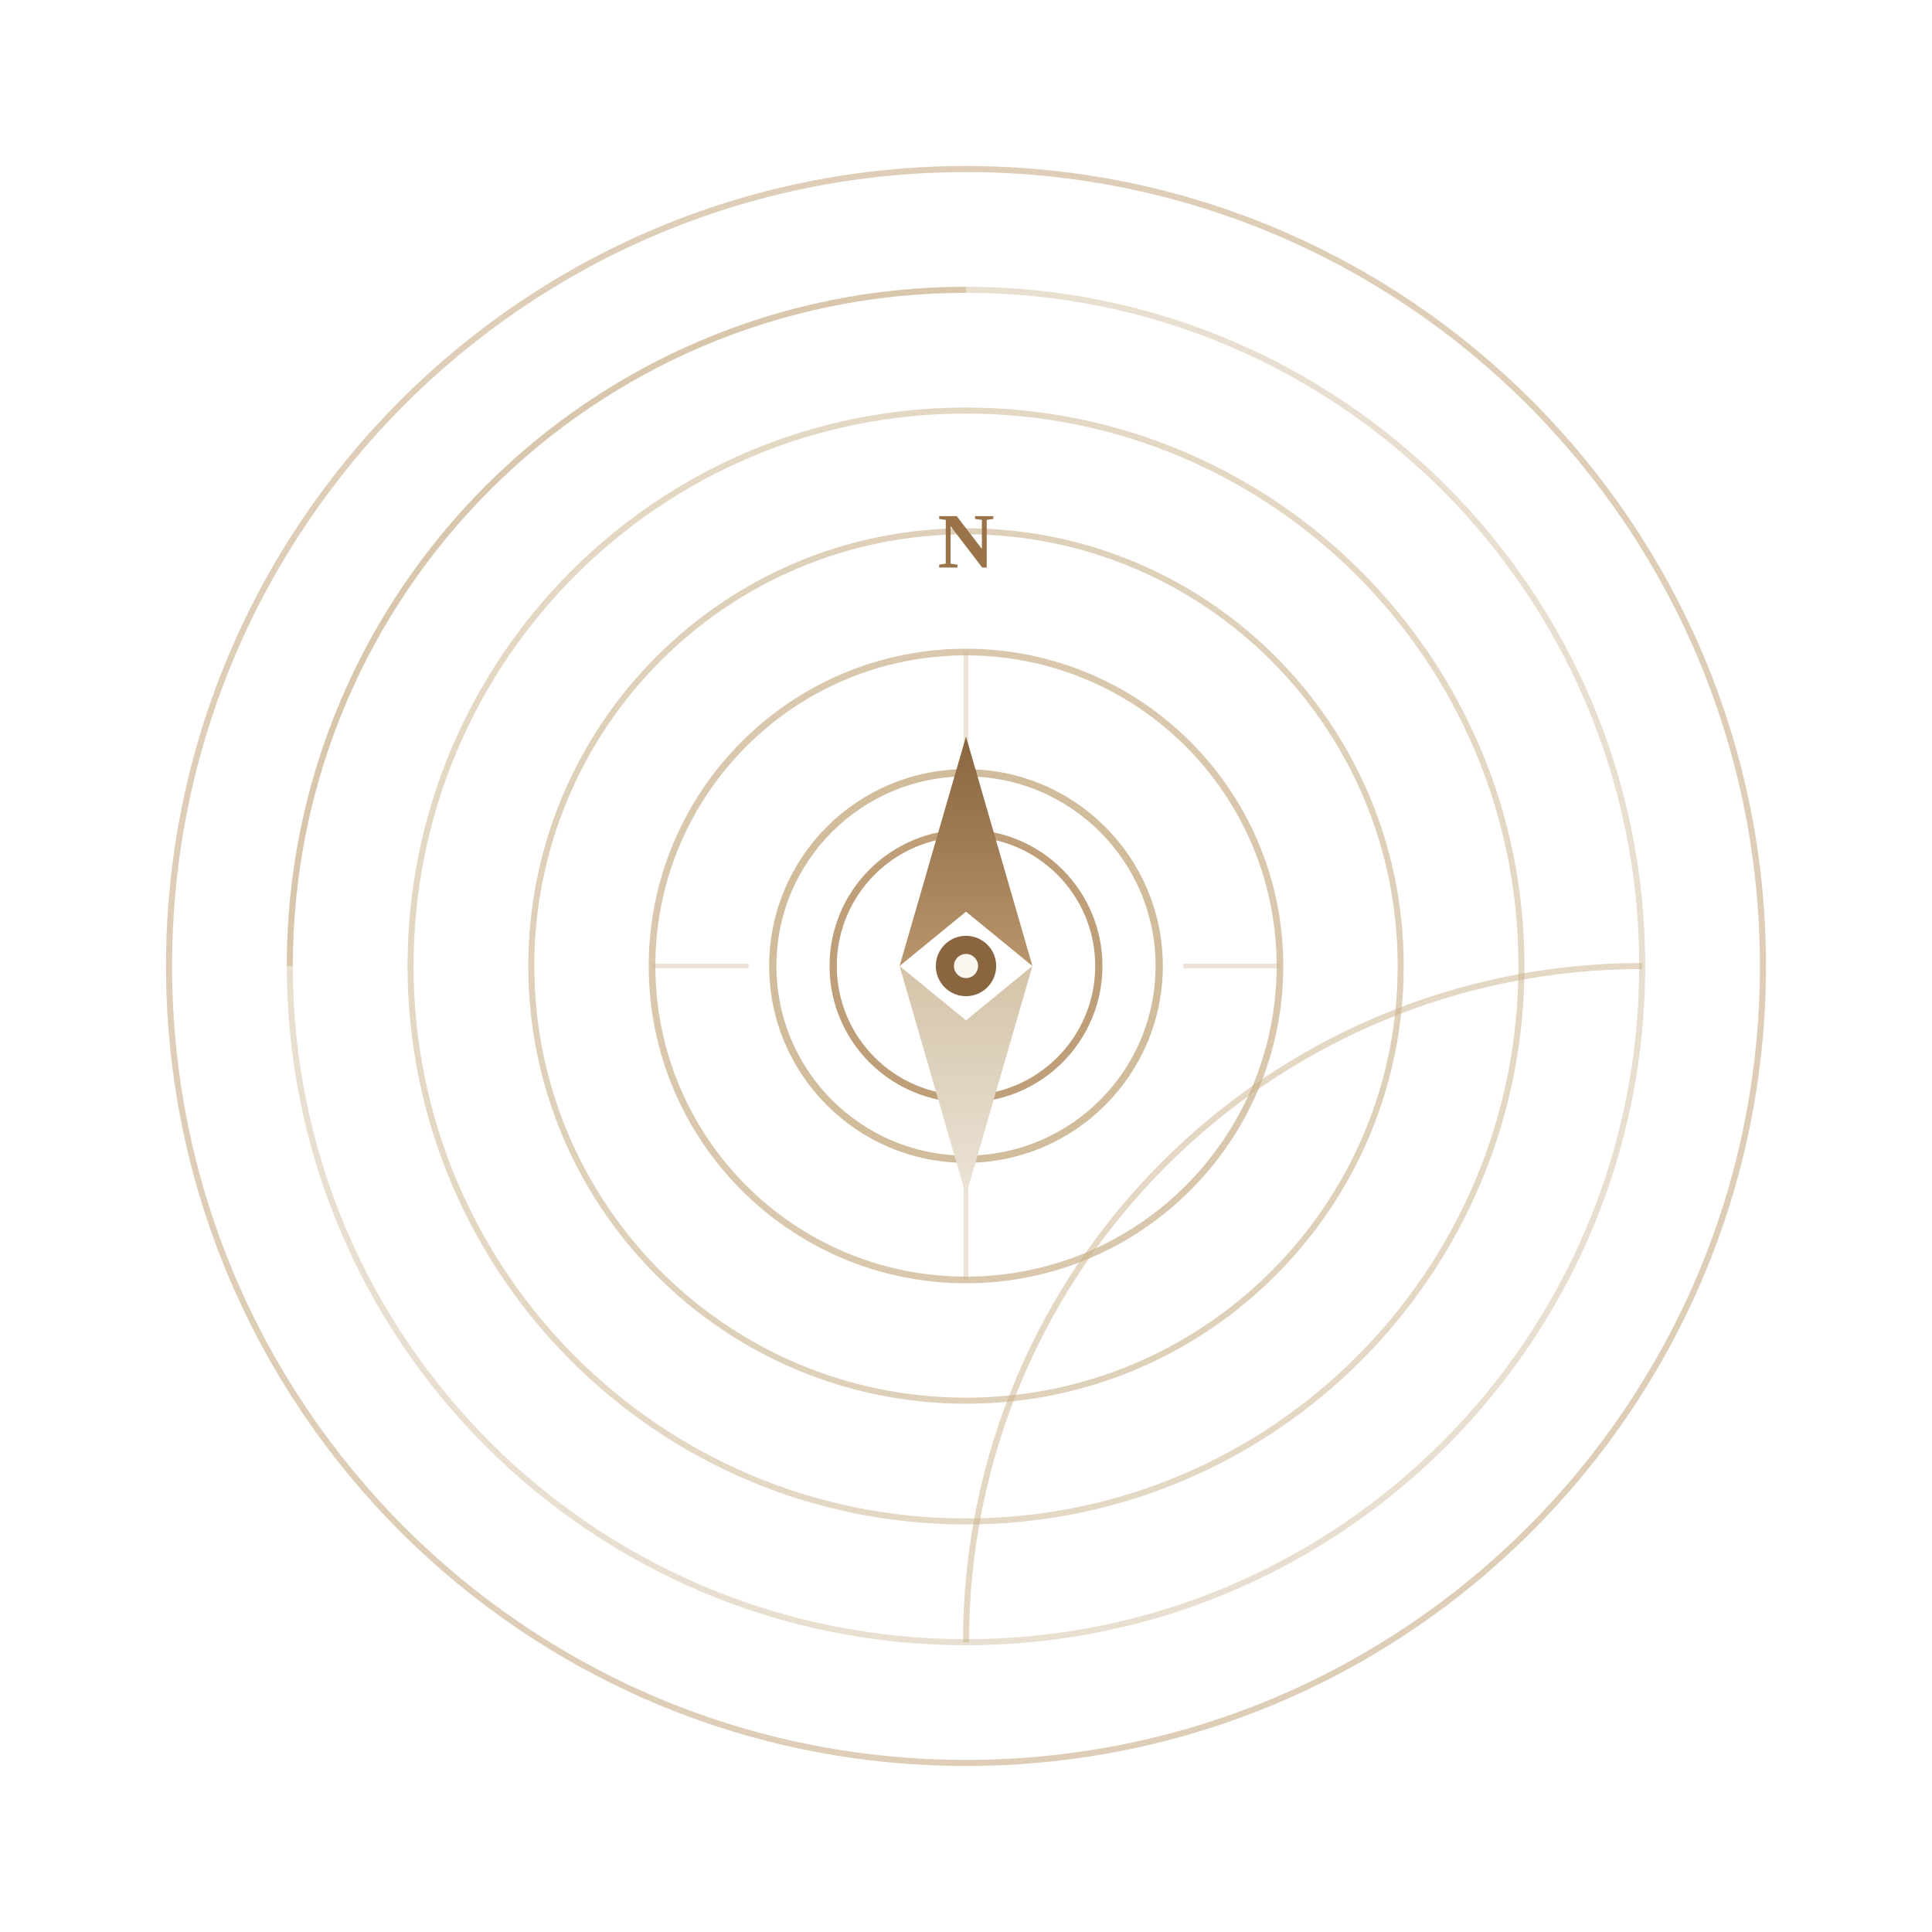
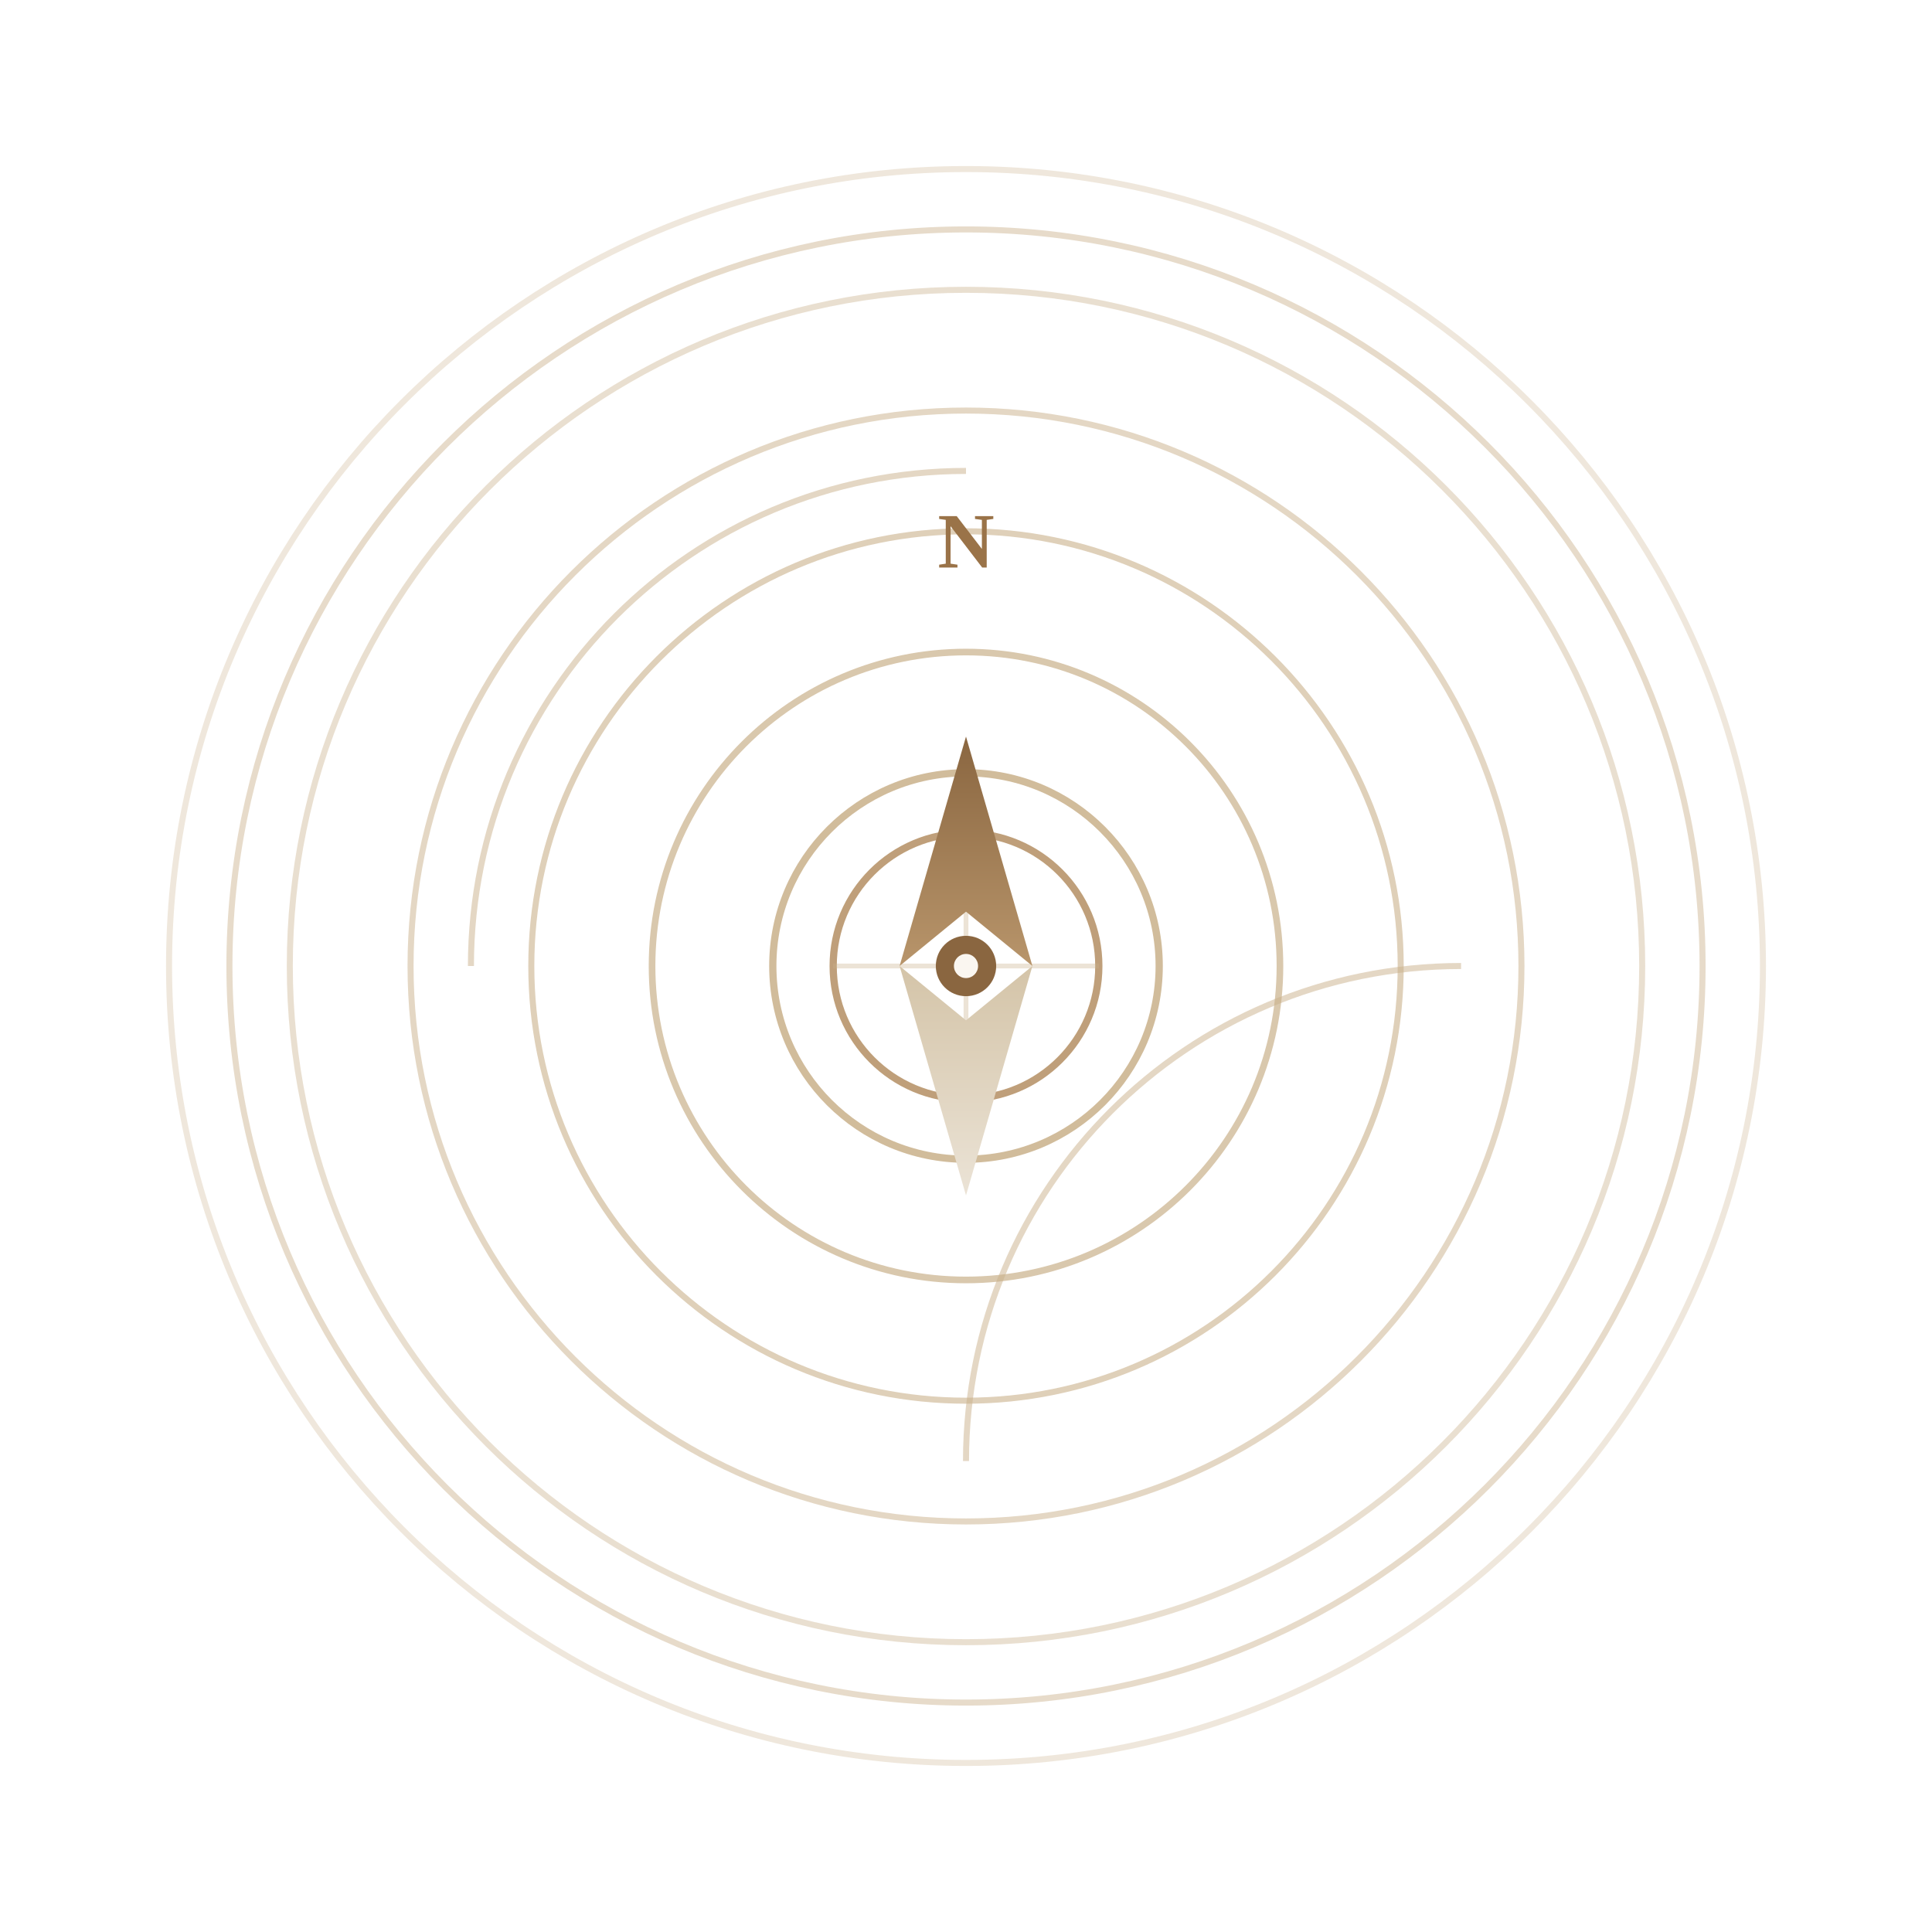
<svg xmlns="http://www.w3.org/2000/svg" viewBox="0 0 320 320" fill="none" aria-hidden="true">
  <defs>
    <linearGradient id="needle-top" x1="0" y1="0" x2="0" y2="1">
      <stop offset="0%" stop-color="#8a6640" />
      <stop offset="100%" stop-color="#b8956b" />
    </linearGradient>
    <linearGradient id="needle-bottom" x1="0" y1="0" x2="0" y2="1">
      <stop offset="0%" stop-color="#d4c4a8" />
      <stop offset="100%" stop-color="#ebe3d6" />
    </linearGradient>
  </defs>
  <circle cx="160" cy="160" r="132" stroke="#c9b08a" stroke-width="1" opacity="0.3" />
  <circle cx="160" cy="160" r="112" stroke="#c9b08a" stroke-width="1" opacity="0.4" />
  <circle cx="160" cy="160" r="92" stroke="#c9b08a" stroke-width="1" opacity="0.5" />
  <circle cx="160" cy="160" r="72" stroke="#c9b08a" stroke-width="1" opacity="0.6" />
  <circle cx="160" cy="160" r="52" stroke="#c9b08a" stroke-width="1.1" opacity="0.7" />
  <circle cx="160" cy="160" r="32" stroke="#c9b08a" stroke-width="1.2" opacity="0.85" />
-   <path d="M160 28 A132 132 0 0 1 292 160" stroke="#c9b08a" stroke-width="1" opacity="0.45" />
-   <path d="M292 160 A132 132 0 0 1 160 292" stroke="#c9b08a" stroke-width="1" opacity="0.45" />
-   <path d="M160 292 A132 132 0 0 1 28 160" stroke="#c9b08a" stroke-width="1" opacity="0.45" />
-   <path d="M28 160 A132 132 0 0 1 160 28" stroke="#c9b08a" stroke-width="1" opacity="0.45" />
-   <path d="M160 48 A112 112 0 0 0 48 160" stroke="#c9b08a" stroke-width="1" opacity="0.5" />
-   <path d="M272 160 A112 112 0 0 0 160 272" stroke="#c9b08a" stroke-width="1" opacity="0.5" />
+   <path d="M160 38 A122 122 0 0 1 282 160" stroke="#c9b08a" stroke-width="1" opacity="0.45" />
+   <path d="M282 160 A122 122 0 0 1 160 282" stroke="#c9b08a" stroke-width="1" opacity="0.45" />
+   <path d="M160 282 A122 122 0 0 1 38 160" stroke="#c9b08a" stroke-width="1" opacity="0.45" />
+   <path d="M38 160 A122 122 0 0 1 160 38" stroke="#c9b08a" stroke-width="1" opacity="0.45" />
+   <path d="M160 78 A82 82 0 0 0 78 160" stroke="#c9b08a" stroke-width="1" opacity="0.5" />
+   <path d="M242 160 A82 82 0 0 0 160 242" stroke="#c9b08a" stroke-width="1" opacity="0.5" />
  <circle cx="160" cy="160" r="22" stroke="#b8956b" stroke-width="1.2" opacity="0.9" />
-   <path d="M160 108v16M160 196v16M108 160h16M196 160h16" stroke="#c9b08a" stroke-width="0.8" opacity="0.35" />
+   <path d="M160 138v44M138 160h44" stroke="#c9b08a" stroke-width="0.8" opacity="0.35" />
  <path d="M160 122 L171 160 L160 151 L149 160 Z" fill="url(#needle-top)" />
  <path d="M160 198 L149 160 L160 169 L171 160 Z" fill="url(#needle-bottom)" />
  <circle cx="160" cy="160" r="5" fill="#8a6640" />
  <circle cx="160" cy="160" r="2" fill="#faf6f0" />
  <text x="160" y="94" text-anchor="middle" font-family="Georgia, 'Times New Roman', serif" font-size="13" font-weight="600" fill="#9a7348" letter-spacing="1.5">N</text>
</svg>
